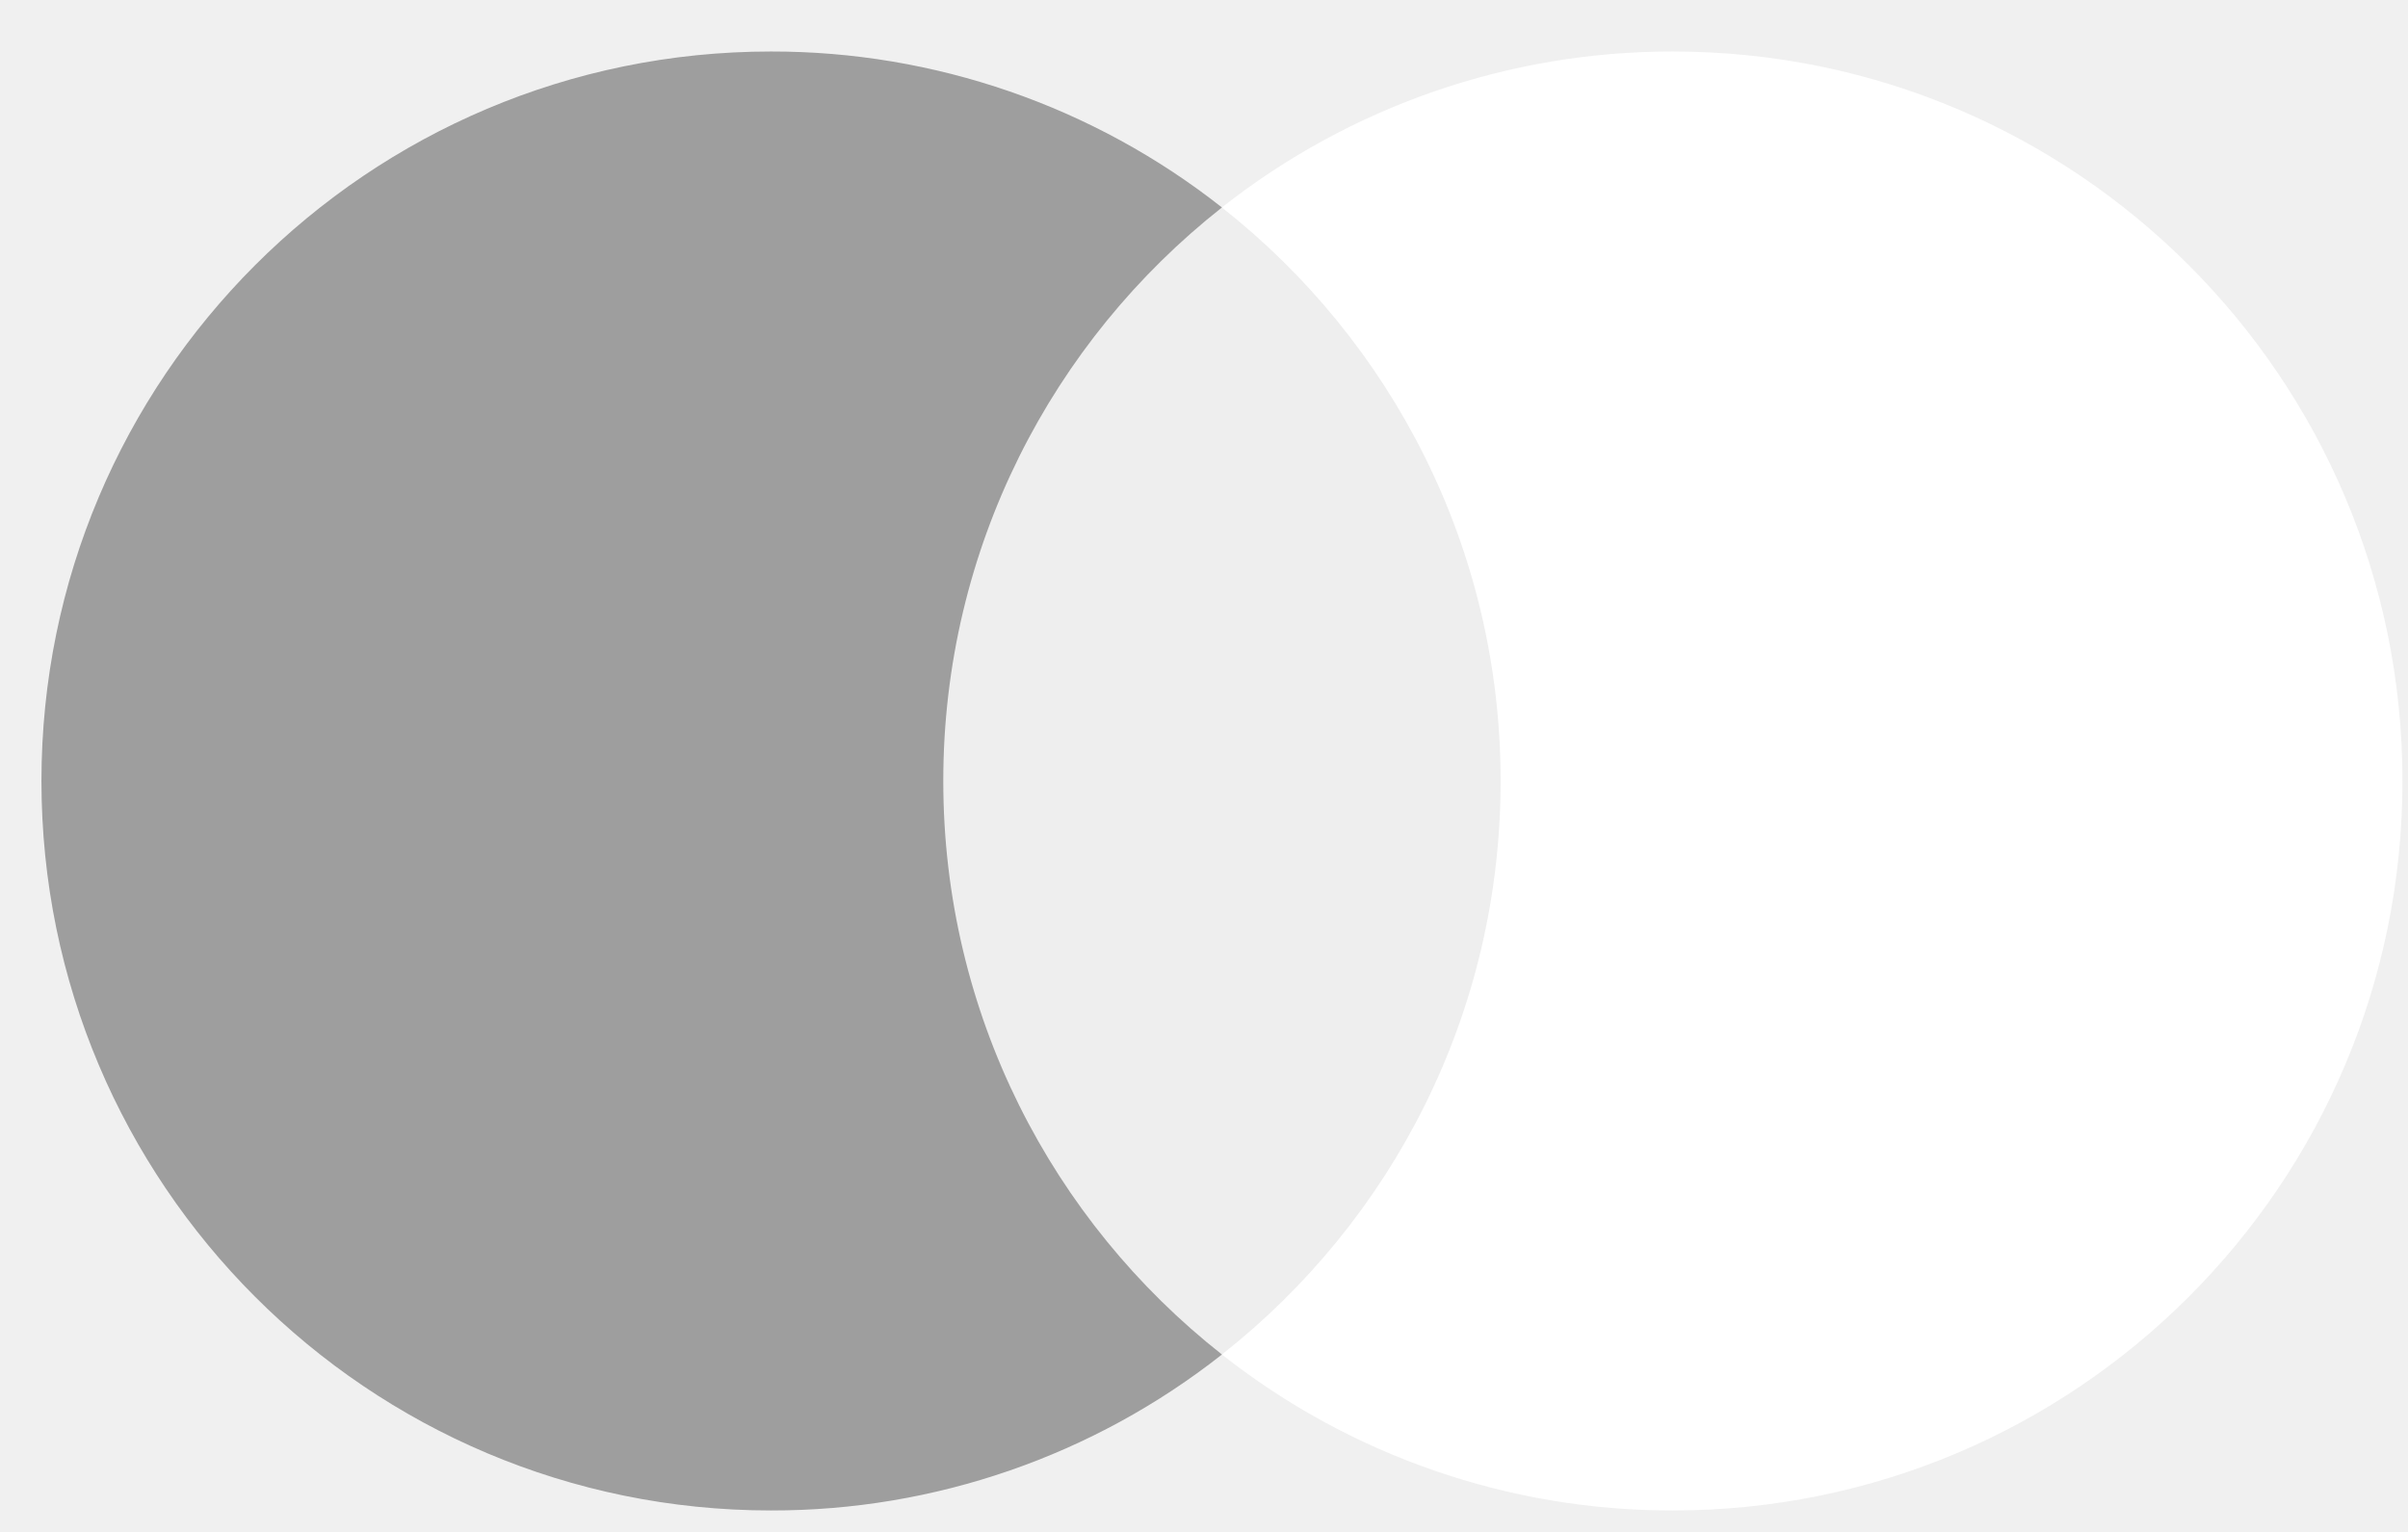
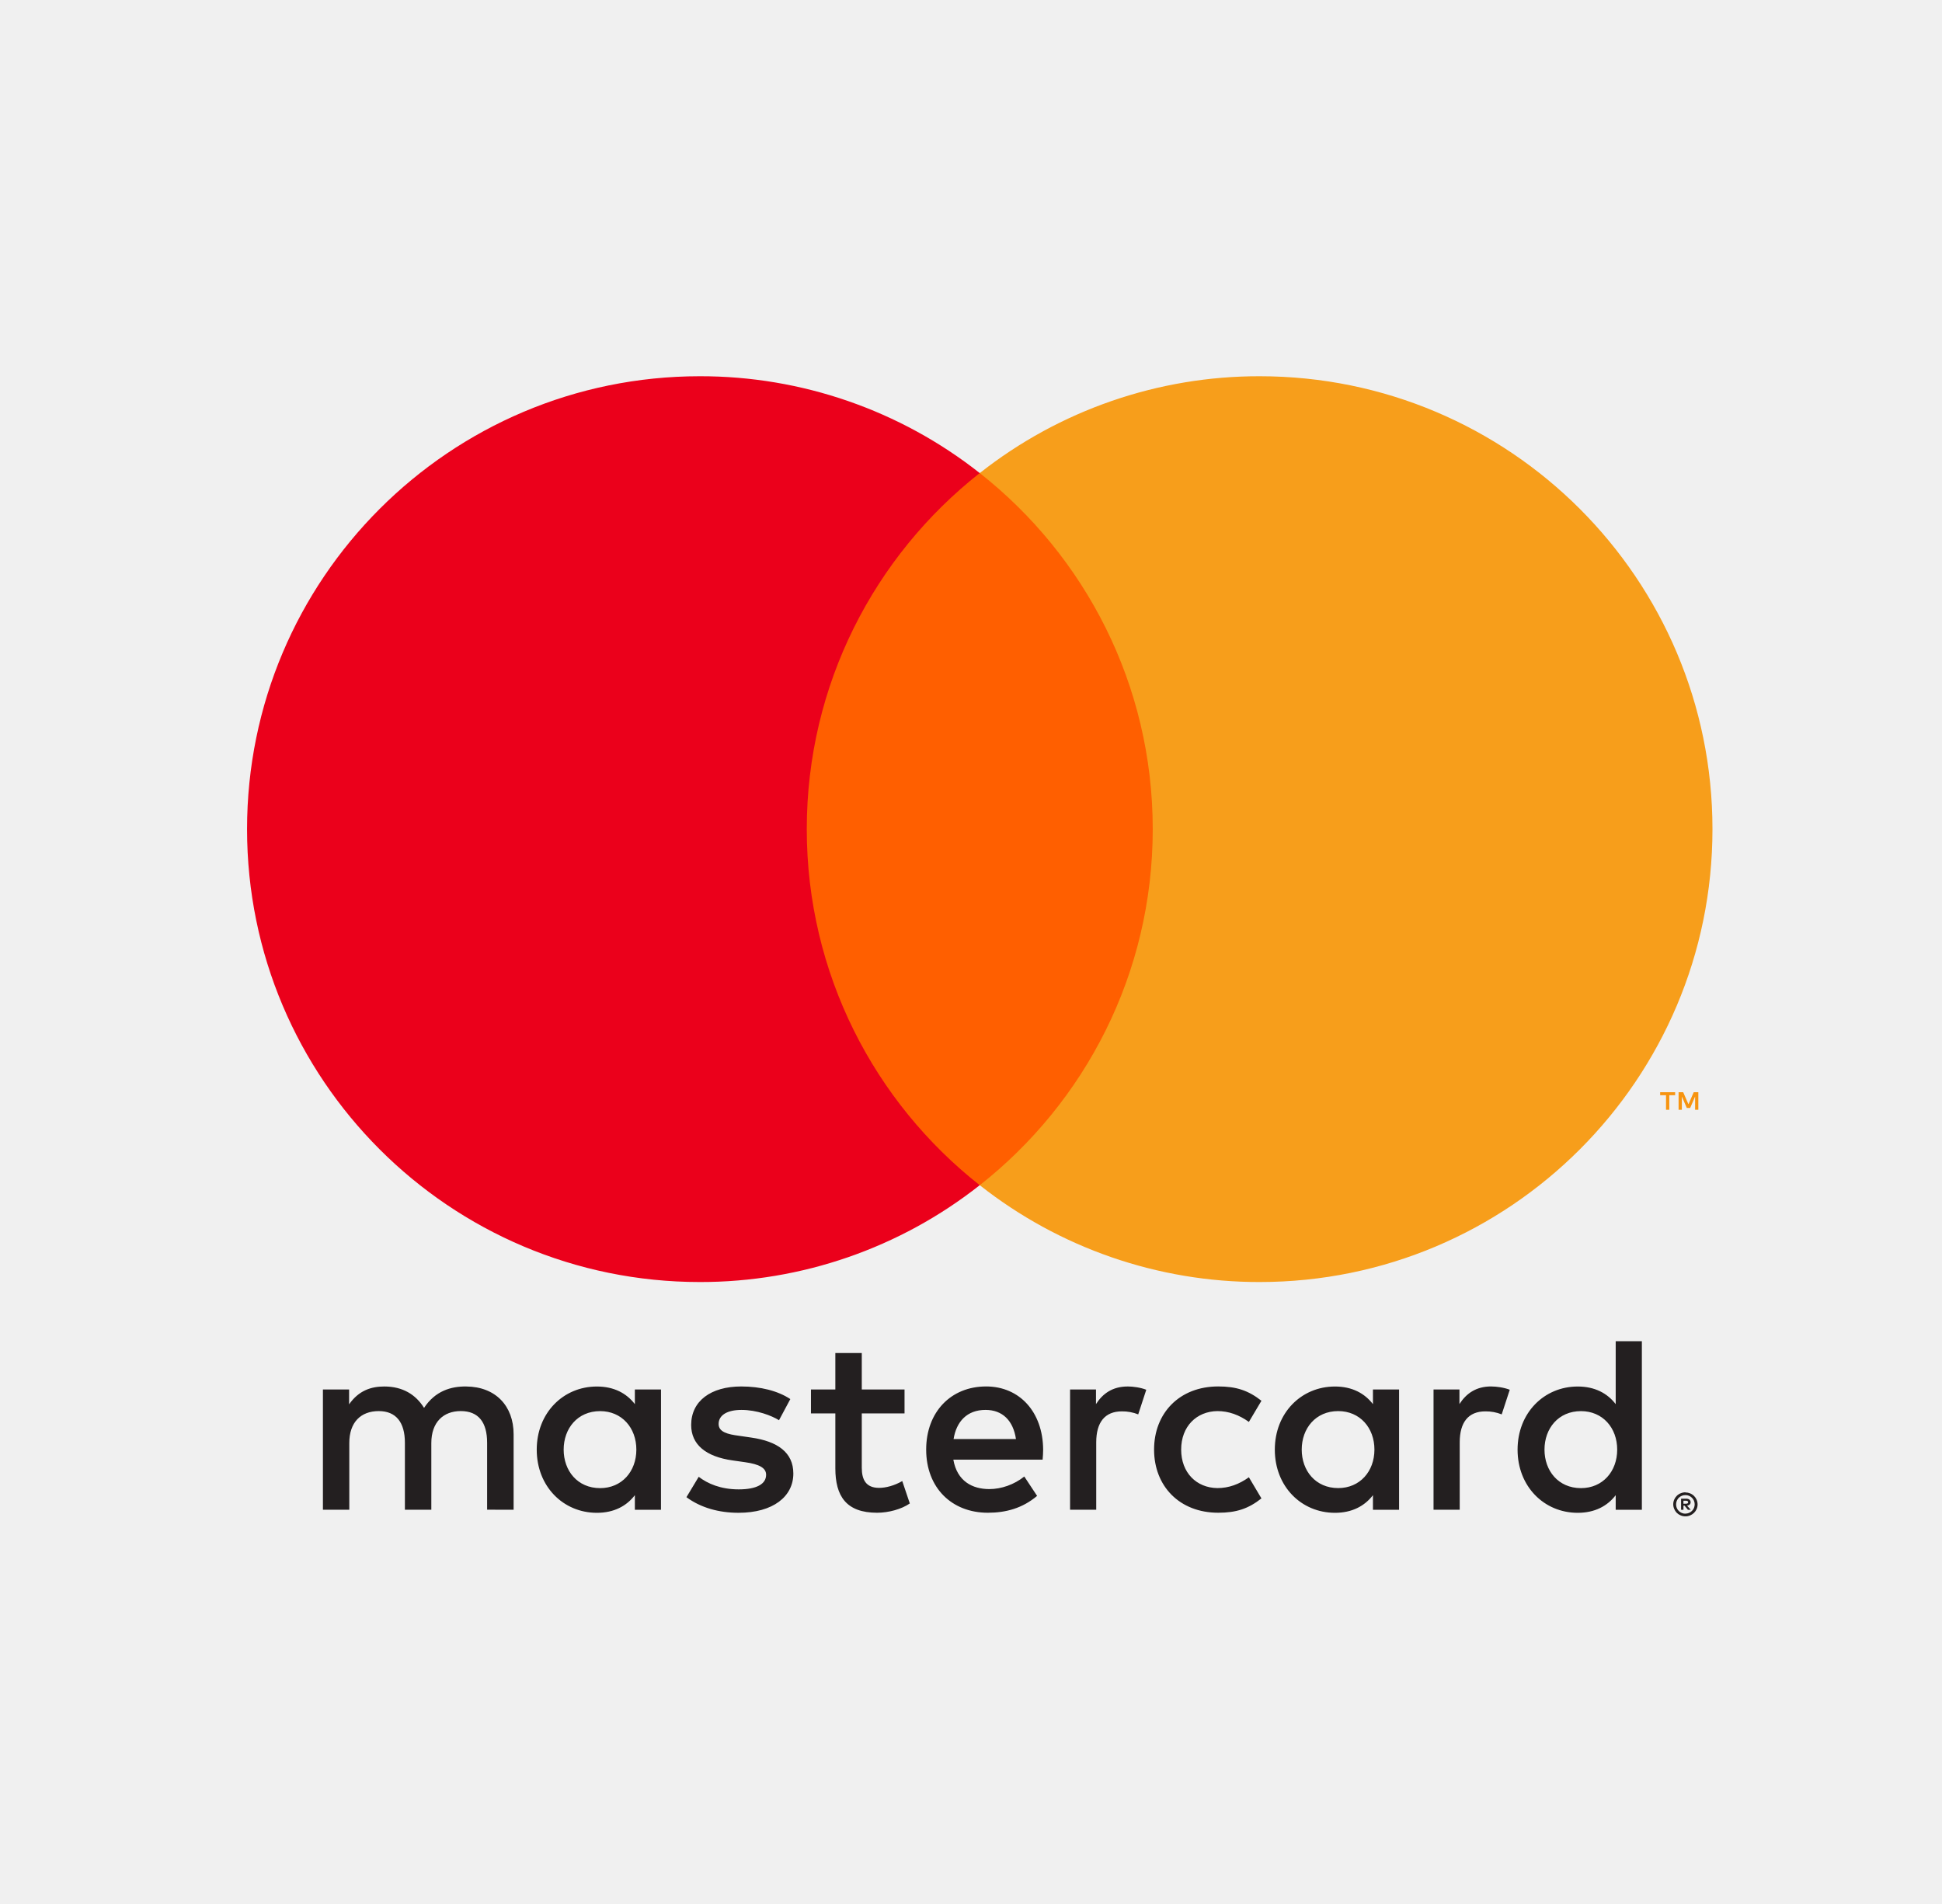
- <svg xmlns="http://www.w3.org/2000/svg" width="33" height="21" viewBox="0 0 33 21" fill="none">
-   <path d="M21.121 18.568H12.372V2.844H21.122L21.121 18.568Z" fill="#EEEEEE" />
-   <path d="M32.924 10.706C32.924 16.229 28.448 20.706 22.926 20.706C20.684 20.71 18.506 19.956 16.745 18.568C19.072 16.737 20.565 13.896 20.565 10.706C20.565 7.517 19.072 4.676 16.745 2.844C18.506 1.456 20.683 0.703 22.925 0.706C28.448 0.706 32.924 5.183 32.924 10.706" fill="white" />
-   <path d="M12.927 10.706C12.927 7.517 14.42 4.676 16.746 2.844C14.985 1.456 12.808 0.703 10.566 0.706C5.044 0.706 0.568 5.183 0.568 10.706C0.568 16.229 5.044 20.706 10.566 20.706C12.808 20.71 14.985 19.956 16.746 18.568C14.42 16.738 12.927 13.896 12.927 10.706Z" fill="#9E9E9E" />
+ <svg xmlns="http://www.w3.org/2000/svg" width="51" height="50" viewBox="0 0 167 167" fill="none">
+   <path d="M145.989 131.634V131.891H146.228C146.273 131.892 146.318 131.88 146.357 131.858C146.372 131.847 146.385 131.832 146.393 131.815C146.402 131.798 146.406 131.779 146.405 131.76C146.406 131.741 146.402 131.722 146.393 131.706C146.385 131.689 146.372 131.674 146.357 131.664C146.318 131.641 146.273 131.629 146.228 131.631H145.989V131.634ZM146.231 131.452C146.334 131.446 146.435 131.475 146.519 131.535C146.552 131.563 146.579 131.598 146.596 131.637C146.614 131.677 146.622 131.72 146.62 131.763C146.621 131.8 146.615 131.837 146.601 131.872C146.587 131.906 146.566 131.937 146.539 131.963C146.474 132.019 146.394 132.052 146.309 132.059L146.63 132.425H146.383L146.087 132.061H145.991V132.425H145.784V131.453H146.234L146.231 131.452ZM146.167 132.76C146.275 132.761 146.383 132.739 146.482 132.696C146.578 132.655 146.665 132.596 146.739 132.522C146.813 132.448 146.872 132.361 146.913 132.265C146.998 132.061 146.998 131.832 146.913 131.629C146.872 131.533 146.813 131.446 146.739 131.372C146.665 131.298 146.578 131.239 146.482 131.197C146.382 131.156 146.275 131.136 146.167 131.137C146.057 131.136 145.947 131.157 145.845 131.197C145.747 131.238 145.658 131.297 145.582 131.372C145.469 131.488 145.392 131.636 145.361 131.796C145.331 131.956 145.348 132.121 145.411 132.271C145.45 132.368 145.508 132.455 145.582 132.528C145.658 132.603 145.747 132.662 145.845 132.702C145.947 132.746 146.056 132.768 146.167 132.767M146.167 130.903C146.449 130.903 146.72 131.014 146.922 131.212C147.019 131.307 147.096 131.42 147.149 131.545C147.204 131.674 147.232 131.812 147.232 131.952C147.232 132.091 147.204 132.23 147.149 132.358C147.095 132.482 147.018 132.596 146.922 132.691C146.823 132.786 146.708 132.862 146.583 132.916C146.451 132.972 146.31 133.001 146.167 133C146.022 133.001 145.878 132.973 145.745 132.916C145.618 132.863 145.502 132.787 145.404 132.691C145.308 132.592 145.232 132.475 145.18 132.347C145.125 132.219 145.096 132.08 145.096 131.941C145.096 131.801 145.125 131.663 145.18 131.534C145.233 131.409 145.31 131.296 145.407 131.201C145.504 131.103 145.62 131.027 145.748 130.976C145.882 130.92 146.025 130.891 146.17 130.892M47.771 127.148C47.771 125.294 48.985 123.771 50.97 123.771C52.867 123.771 54.147 125.229 54.147 127.148C54.147 129.068 52.867 130.525 50.97 130.525C48.985 130.525 47.771 129.002 47.771 127.148ZM56.31 127.148V121.873H54.016V123.158C53.289 122.208 52.185 121.612 50.685 121.612C47.729 121.612 45.409 123.931 45.409 127.151C45.409 130.371 47.728 132.69 50.685 132.69C52.185 132.69 53.289 132.093 54.016 131.144V132.425H56.307V127.148H56.31ZM133.803 127.148C133.803 125.294 135.017 123.771 137.003 123.771C138.902 123.771 140.18 125.229 140.18 127.148C140.18 129.068 138.902 130.525 137.003 130.525C135.018 130.525 133.803 129.002 133.803 127.148ZM142.344 127.148V117.638H140.049V123.158C139.322 122.208 138.218 121.612 136.718 121.612C133.762 121.612 131.442 123.931 131.442 127.151C131.442 130.371 133.76 132.69 136.718 132.69C138.218 132.69 139.322 132.093 140.049 131.144V132.425H142.344V127.148ZM84.775 123.663C86.253 123.663 87.202 124.59 87.444 126.221H81.972C82.216 124.698 83.141 123.663 84.775 123.663M84.821 121.607C81.73 121.607 79.568 123.856 79.568 127.145C79.568 130.499 81.817 132.684 84.975 132.684C86.563 132.684 88.018 132.287 89.298 131.206L88.174 129.506C87.29 130.213 86.164 130.609 85.106 130.609C83.628 130.609 82.282 129.925 81.951 128.026H89.782C89.805 127.741 89.828 127.453 89.828 127.145C89.805 123.856 87.772 121.606 84.82 121.606M112.509 127.145C112.509 125.291 113.724 123.768 115.709 123.768C117.606 123.768 118.886 125.225 118.886 127.145C118.886 129.064 117.606 130.521 115.709 130.521C113.724 130.521 112.509 128.998 112.509 127.145M121.048 127.145V121.873H118.756V123.158C118.026 122.208 116.925 121.612 115.424 121.612C112.468 121.612 110.149 123.931 110.149 127.151C110.149 130.371 112.467 132.69 115.424 132.69C116.925 132.69 118.026 132.093 118.756 131.144V132.425H121.048V127.148L121.048 127.145ZM99.558 127.145C99.558 130.344 101.785 132.683 105.184 132.683C106.773 132.683 107.831 132.33 108.976 131.426L107.874 129.572C107.013 130.19 106.109 130.521 105.111 130.521C103.28 130.499 101.934 129.175 101.934 127.145C101.934 125.114 103.28 123.791 105.111 123.768C106.107 123.768 107.011 124.099 107.874 124.717L108.976 122.863C107.829 121.959 106.771 121.606 105.184 121.606C101.785 121.606 99.558 123.944 99.558 127.145ZM129.124 121.606C127.801 121.606 126.939 122.225 126.343 123.151V121.873H124.071V132.419H126.367V126.507C126.367 124.762 127.117 123.792 128.616 123.792C129.107 123.785 129.594 123.875 130.05 124.057L130.757 121.896C130.249 121.696 129.587 121.608 129.123 121.608M67.648 122.711C66.545 121.984 65.025 121.608 63.348 121.608C60.676 121.608 58.955 122.889 58.955 124.984C58.955 126.704 60.236 127.765 62.594 128.096L63.678 128.25C64.936 128.427 65.529 128.757 65.529 129.353C65.529 130.169 64.694 130.634 63.125 130.634C61.537 130.634 60.39 130.126 59.617 129.531L58.54 131.319C59.797 132.246 61.386 132.688 63.106 132.688C66.152 132.688 67.917 131.253 67.917 129.245C67.917 127.391 66.528 126.422 64.232 126.091L63.152 125.934C62.159 125.805 61.363 125.605 61.363 124.899C61.363 124.127 62.113 123.664 63.371 123.664C64.718 123.664 66.021 124.171 66.66 124.568L67.652 122.714L67.648 122.711ZM97.241 121.61C95.918 121.61 95.056 122.229 94.463 123.155V121.873H92.19V132.419H94.484V126.507C94.484 124.762 95.234 123.792 96.733 123.792C97.224 123.785 97.711 123.875 98.167 124.057L98.874 121.896C98.366 121.696 97.704 121.608 97.24 121.608M77.67 121.873H73.92V118.673H71.601V121.873H69.462V123.969H71.601V128.78C71.601 131.227 72.551 132.684 75.264 132.684C76.259 132.684 77.406 132.376 78.133 131.869L77.471 129.905C76.786 130.302 76.037 130.502 75.44 130.502C74.294 130.502 73.92 129.795 73.92 128.736V123.971H77.67V121.873ZM43.381 132.422V125.803C43.381 123.31 41.793 121.633 39.232 121.61C37.886 121.588 36.497 122.007 35.525 123.487C34.797 122.317 33.651 121.61 32.039 121.61C30.913 121.61 29.812 121.941 28.95 123.176V121.873H26.655V132.419H28.968V126.571C28.968 124.741 29.983 123.768 31.551 123.768C33.074 123.768 33.845 124.76 33.845 126.548V132.418H36.163V126.57C36.163 124.739 37.222 123.766 38.744 123.766C40.31 123.766 41.057 124.759 41.057 126.547V132.416L43.381 132.422Z" fill="#231F20" />
+   <path d="M147.297 97.339V95.797H146.895L146.43 96.856L145.968 95.797H145.565V97.339H145.851V96.177L146.285 97.18H146.581L147.015 96.175V97.339H147.298H147.297ZM144.749 97.339V96.061H145.263V95.801H143.949V96.061H144.463V97.339H144.746H144.749Z" fill="#F79410" />
+   <path d="M101.648 103.953H66.892V41.492H101.648L101.648 103.953Z" fill="#FF5F00" />
+   <path d="M69.095 72.724C69.095 60.054 75.028 48.767 84.266 41.493C77.273 35.98 68.624 32.987 59.719 33C37.782 33 20 50.785 20 72.724C20 94.663 37.782 112.448 59.719 112.448C68.624 112.461 77.273 109.469 84.266 103.955C75.029 96.682 69.095 85.395 69.095 72.724Z" fill="#EB001B" />
+   <path d="M148.537 72.724C148.537 94.663 130.755 112.448 108.818 112.448C99.912 112.461 91.262 109.469 84.268 103.955C93.508 96.681 99.441 85.395 99.441 72.724C99.441 60.053 93.508 48.767 84.268 41.494C91.262 35.98 99.912 32.987 108.818 33C130.754 33 148.537 50.785 148.537 72.724" fill="#F79E1B" />
</svg>
